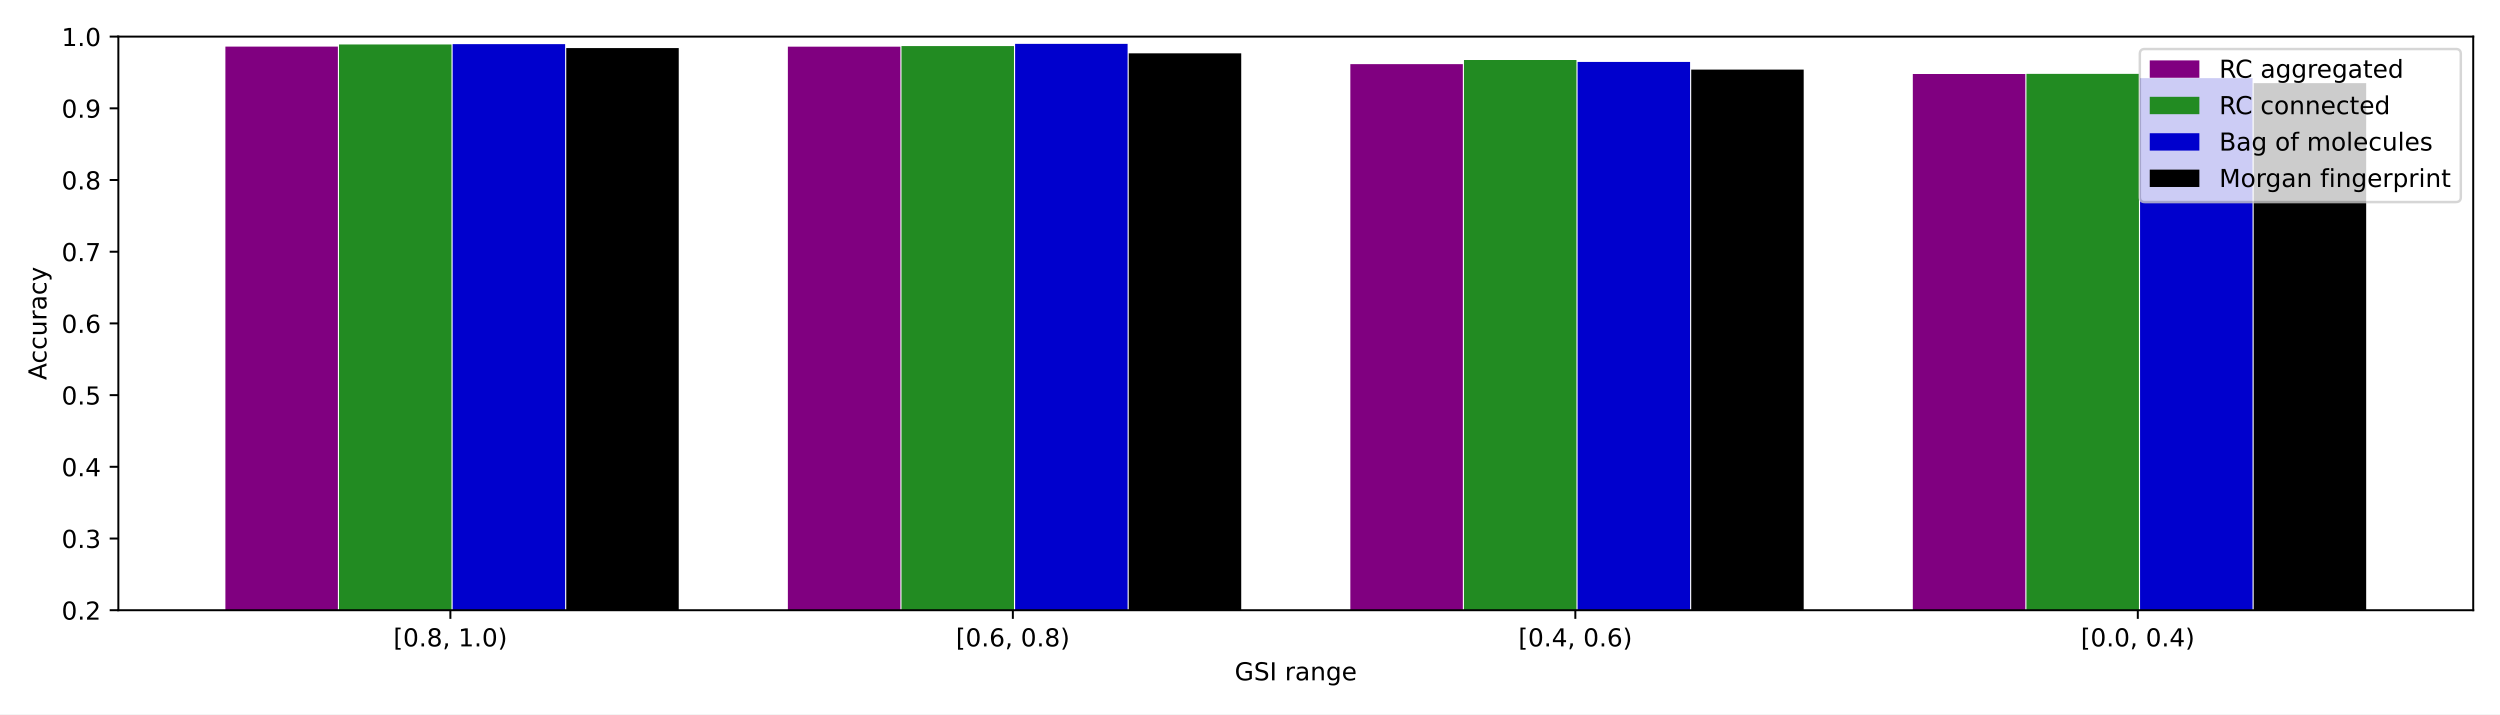
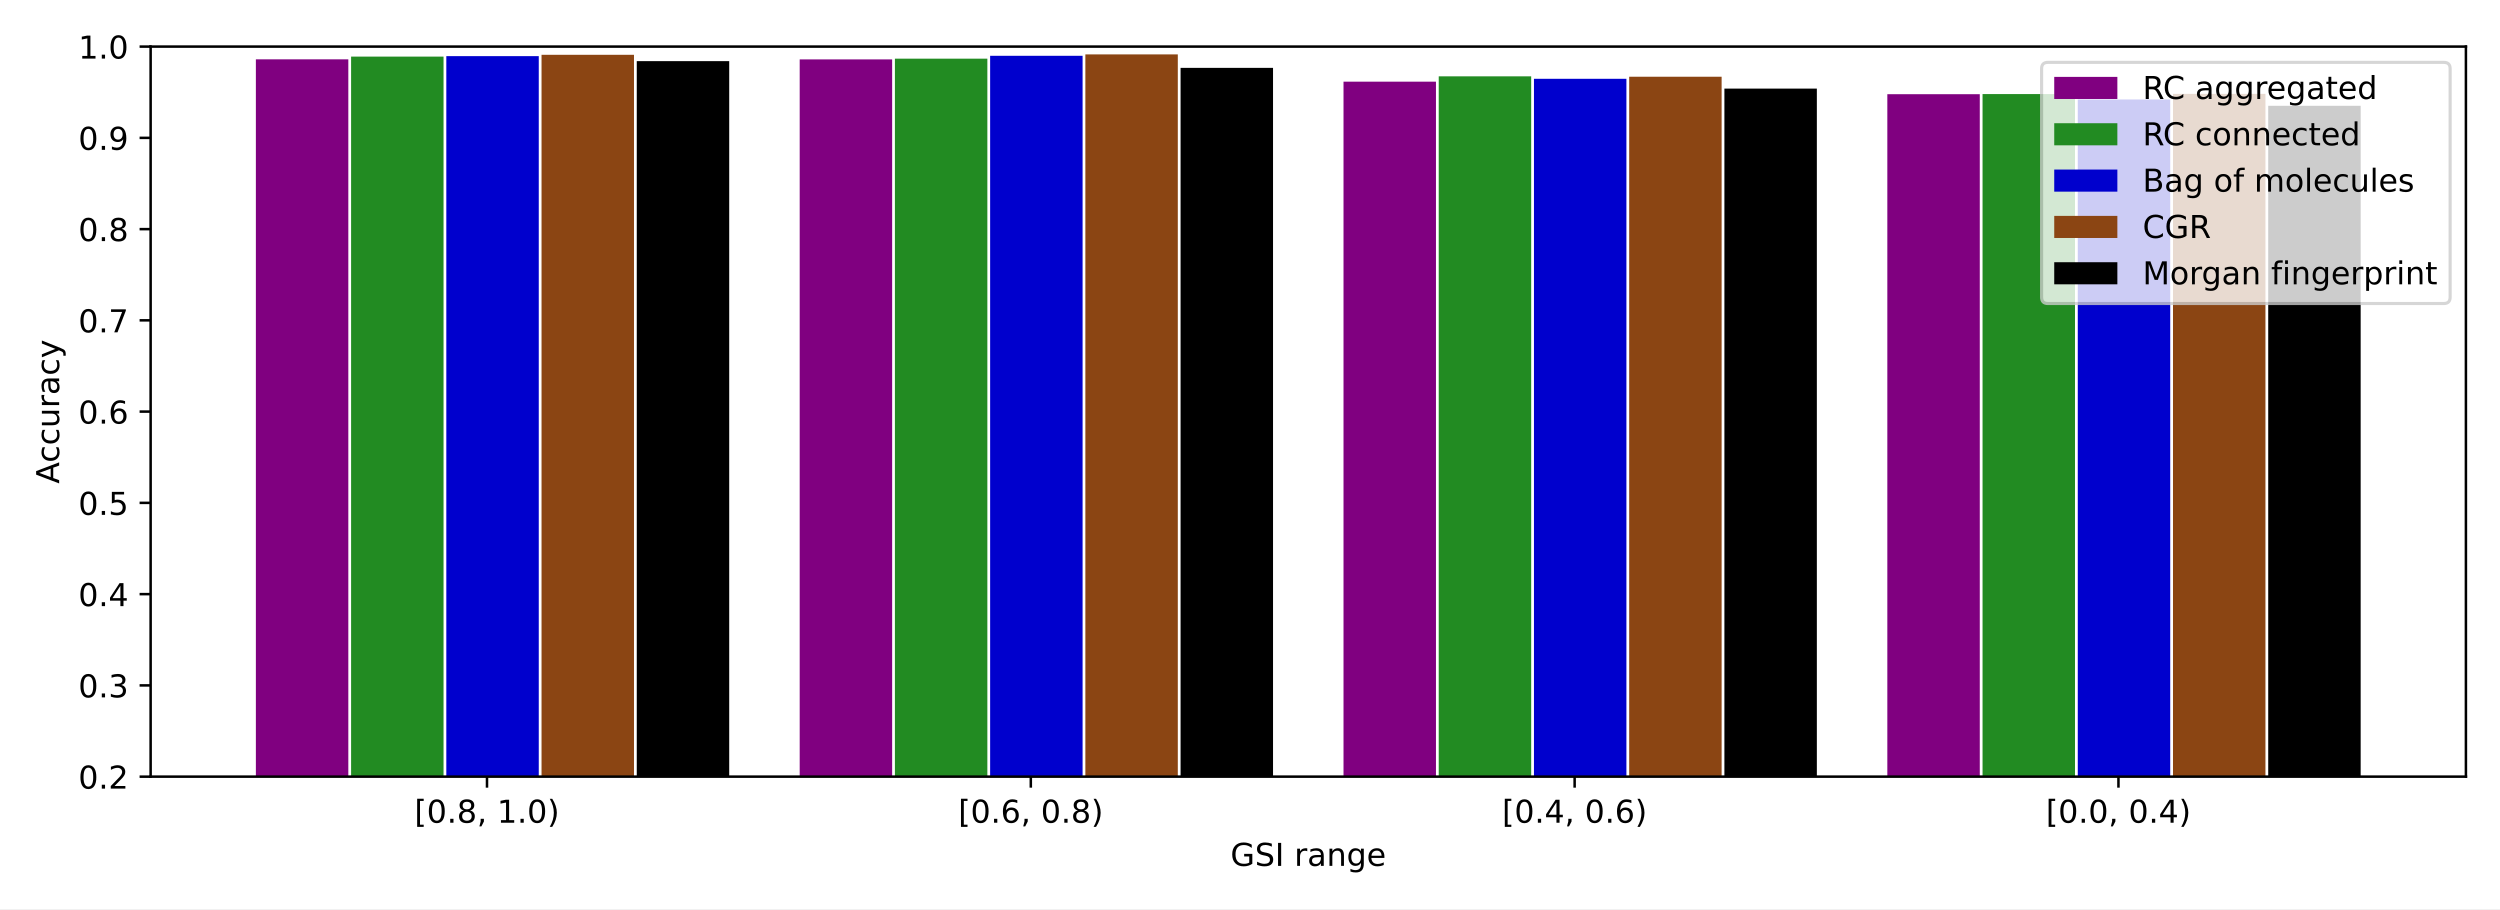
- <svg xmlns="http://www.w3.org/2000/svg" xmlns:xlink="http://www.w3.org/1999/xlink" width="1008pt" height="288pt" viewBox="0 0 1008 288" version="1.1">
+ <svg xmlns="http://www.w3.org/2000/svg" xmlns:xlink="http://www.w3.org/1999/xlink" width="792pt" height="288pt" viewBox="0 0 792 288" version="1.1">
  <defs>
    <style type="text/css">*{stroke-linejoin: round; stroke-linecap: butt}</style>
  </defs>
  <g id="figure_1">
    <g id="patch_1">
-       <path d="M 0 288  L 1008 288  L 1008 0  L 0 0  z " style="fill: #ffffff" />
+       <path d="M 0 288  L 792 288  L 792 0  L 0 0  z " style="fill: #ffffff" />
    </g>
    <g id="axes_1">
      <g id="patch_2">
-         <path d="M 47.72 246.04  L 997.2 246.04  L 997.2 14.76  L 47.72 14.76  z " style="fill: #ffffff" />
+         <path d="M 47.72 246.04  L 781.2 246.04  L 781.2 14.76  L 47.72 14.76  z " style="fill: #ffffff" />
      </g>
      <g id="patch_3">
-         <path d="M 136.69 303.86  L 182.048 303.86  L 182.048 17.932  L 136.69 17.932  z " clip-path="url(#p9ea8cf9984)" style="fill: #228b22" />
+         <path d="M 111.227 303.86  L 140.514 303.86  L 140.514 17.932  L 111.227 17.932  z " clip-path="url(#pee7fde158c)" style="fill: #228b22" />
      </g>
      <g id="patch_4">
-         <path d="M 90.878 303.86  L 136.236 303.86  L 136.236 18.797  L 90.878 18.797  z " clip-path="url(#p9ea8cf9984)" style="fill: #800080" />
+         <path d="M 81.06 303.86  L 110.348 303.86  L 110.348 18.797  L 81.06 18.797  z " clip-path="url(#pee7fde158c)" style="fill: #800080" />
      </g>
      <g id="patch_5">
-         <path d="M 228.313 303.86  L 273.671 303.86  L 273.671 19.374  L 228.313 19.374  z " clip-path="url(#p9ea8cf9984)" />
+         <path d="M 201.726 303.86  L 231.014 303.86  L 231.014 19.374  L 201.726 19.374  z " clip-path="url(#pee7fde158c)" />
      </g>
      <g id="patch_6">
-         <path d="M 182.501 303.86  L 227.859 303.86  L 227.859 17.788  L 182.501 17.788  z " clip-path="url(#p9ea8cf9984)" style="fill: #0000cd" />
+         <path d="M 141.393 303.86  L 170.681 303.86  L 170.681 17.788  L 141.393 17.788  z " clip-path="url(#pee7fde158c)" style="fill: #0000cd" />
      </g>
      <g id="patch_7">
-         <path d="M 363.48 303.86  L 408.838 303.86  L 408.838 18.585  L 363.48 18.585  z " clip-path="url(#p9ea8cf9984)" style="fill: #228b22" />
+         <path d="M 171.56 303.86  L 200.848 303.86  L 200.848 17.355  L 171.56 17.355  z " clip-path="url(#pee7fde158c)" style="fill: #8b4513" />
      </g>
      <g id="patch_8">
-         <path d="M 317.668 303.86  L 363.026 303.86  L 363.026 18.81  L 317.668 18.81  z " clip-path="url(#p9ea8cf9984)" style="fill: #800080" />
+         <path d="M 283.509 303.86  L 312.796 303.86  L 312.796 18.585  L 283.509 18.585  z " clip-path="url(#pee7fde158c)" style="fill: #228b22" />
      </g>
      <g id="patch_9">
-         <path d="M 455.103 303.86  L 500.461 303.86  L 500.461 21.509  L 455.103 21.509  z " clip-path="url(#p9ea8cf9984)" />
+         <path d="M 253.342 303.86  L 282.63 303.86  L 282.63 18.81  L 253.342 18.81  z " clip-path="url(#pee7fde158c)" style="fill: #800080" />
      </g>
      <g id="patch_10">
-         <path d="M 409.292 303.86  L 454.65 303.86  L 454.65 17.685  L 409.292 17.685  z " clip-path="url(#p9ea8cf9984)" style="fill: #0000cd" />
+         <path d="M 374.008 303.86  L 403.296 303.86  L 403.296 21.509  L 374.008 21.509  z " clip-path="url(#pee7fde158c)" />
      </g>
      <g id="patch_11">
-         <path d="M 590.27 303.86  L 635.628 303.86  L 635.628 24.19  L 590.27 24.19  z " clip-path="url(#p9ea8cf9984)" style="fill: #228b22" />
+         <path d="M 313.675 303.86  L 342.963 303.86  L 342.963 17.685  L 313.675 17.685  z " clip-path="url(#pee7fde158c)" style="fill: #0000cd" />
      </g>
      <g id="patch_12">
-         <path d="M 544.459 303.86  L 589.817 303.86  L 589.817 25.869  L 544.459 25.869  z " clip-path="url(#p9ea8cf9984)" style="fill: #800080" />
+         <path d="M 343.842 303.86  L 373.13 303.86  L 373.13 17.235  L 343.842 17.235  z " clip-path="url(#pee7fde158c)" style="fill: #8b4513" />
      </g>
      <g id="patch_13">
-         <path d="M 681.894 303.86  L 727.252 303.86  L 727.252 28.065  L 681.894 28.065  z " clip-path="url(#p9ea8cf9984)" />
+         <path d="M 455.79 303.86  L 485.078 303.86  L 485.078 24.19  L 455.79 24.19  z " clip-path="url(#pee7fde158c)" style="fill: #228b22" />
      </g>
      <g id="patch_14">
-         <path d="M 636.082 303.86  L 681.44 303.86  L 681.44 24.965  L 636.082 24.965  z " clip-path="url(#p9ea8cf9984)" style="fill: #0000cd" />
+         <path d="M 425.624 303.86  L 454.912 303.86  L 454.912 25.869  L 425.624 25.869  z " clip-path="url(#pee7fde158c)" style="fill: #800080" />
      </g>
      <g id="patch_15">
-         <path d="M 817.061 303.86  L 862.419 303.86  L 862.419 29.793  L 817.061 29.793  z " clip-path="url(#p9ea8cf9984)" style="fill: #228b22" />
+         <path d="M 546.29 303.86  L 575.578 303.86  L 575.578 28.065  L 546.29 28.065  z " clip-path="url(#pee7fde158c)" />
      </g>
      <g id="patch_16">
-         <path d="M 771.249 303.86  L 816.607 303.86  L 816.607 29.843  L 771.249 29.843  z " clip-path="url(#p9ea8cf9984)" style="fill: #800080" />
+         <path d="M 485.957 303.86  L 515.245 303.86  L 515.245 24.965  L 485.957 24.965  z " clip-path="url(#pee7fde158c)" style="fill: #0000cd" />
      </g>
      <g id="patch_17">
-         <path d="M 908.684 303.86  L 954.042 303.86  L 954.042 33.526  L 908.684 33.526  z " clip-path="url(#p9ea8cf9984)" />
+         <path d="M 516.124 303.86  L 545.411 303.86  L 545.411 24.319  L 516.124 24.319  z " clip-path="url(#pee7fde158c)" style="fill: #8b4513" />
      </g>
      <g id="patch_18">
-         <path d="M 862.872 303.86  L 908.23 303.86  L 908.23 31.515  L 862.872 31.515  z " clip-path="url(#p9ea8cf9984)" style="fill: #0000cd" />
+         <path d="M 628.072 303.86  L 657.36 303.86  L 657.36 29.793  L 628.072 29.793  z " clip-path="url(#pee7fde158c)" style="fill: #228b22" />
      </g>
      <g id="patch_19">
-         <path d="M 113.557 303.86  L 294.989 303.86  L 294.989 303.86  L 113.557 303.86  z " clip-path="url(#p9ea8cf9984)" style="fill: #800080" />
+         <path d="M 597.906 303.86  L 627.194 303.86  L 627.194 29.843  L 597.906 29.843  z " clip-path="url(#pee7fde158c)" style="fill: #800080" />
      </g>
      <g id="patch_20">
-         <path d="M 113.557 303.86  L 294.989 303.86  L 294.989 303.86  L 113.557 303.86  z " clip-path="url(#p9ea8cf9984)" style="fill: #228b22" />
+         <path d="M 718.572 303.86  L 747.86 303.86  L 747.86 33.526  L 718.572 33.526  z " clip-path="url(#pee7fde158c)" />
      </g>
      <g id="patch_21">
-         <path d="M 113.557 303.86  L 294.989 303.86  L 294.989 303.86  L 113.557 303.86  z " clip-path="url(#p9ea8cf9984)" style="fill: #0000cd" />
+         <path d="M 658.239 303.86  L 687.527 303.86  L 687.527 31.515  L 658.239 31.515  z " clip-path="url(#pee7fde158c)" style="fill: #0000cd" />
      </g>
      <g id="patch_22">
-         <path d="M 113.557 303.86  L 294.989 303.86  L 294.989 303.86  L 113.557 303.86  z " clip-path="url(#p9ea8cf9984)" />
+         <path d="M 688.406 303.86  L 717.693 303.86  L 717.693 29.743  L 688.406 29.743  z " clip-path="url(#pee7fde158c)" style="fill: #8b4513" />
+       </g>
+       <g id="patch_23">
+         <path d="M 100.011 303.86  L 237.837 303.86  L 237.837 303.86  L 100.011 303.86  z " clip-path="url(#pee7fde158c)" style="fill: #800080" />
+       </g>
+       <g id="patch_24">
+         <path d="M 100.011 303.86  L 237.837 303.86  L 237.837 303.86  L 100.011 303.86  z " clip-path="url(#pee7fde158c)" style="fill: #228b22" />
+       </g>
+       <g id="patch_25">
+         <path d="M 100.011 303.86  L 237.837 303.86  L 237.837 303.86  L 100.011 303.86  z " clip-path="url(#pee7fde158c)" style="fill: #0000cd" />
+       </g>
+       <g id="patch_26">
+         <path d="M 100.011 303.86  L 237.837 303.86  L 237.837 303.86  L 100.011 303.86  z " clip-path="url(#pee7fde158c)" style="fill: #8b4513" />
+       </g>
+       <g id="patch_27">
+         <path d="M 100.011 303.86  L 237.837 303.86  L 237.837 303.86  L 100.011 303.86  z " clip-path="url(#pee7fde158c)" />
      </g>
      <g id="matplotlib.axis_1">
        <g id="xtick_1">
          <g id="line2d_1">
            <defs>
-               <path id="m350379a7a8" d="M 0 0  L 0 3.5  " style="stroke: #000000; stroke-width: 0.8" />
-             </defs>
-             <g>
-               <use xlink:href="#m350379a7a8" x="181.594" y="246.04" style="stroke: #000000; stroke-width: 0.8" />
+               <path id="mc511a24fc7" d="M 0 0  L 0 3.5  " style="stroke: #000000; stroke-width: 0.8" />
+             </defs>
+             <g>
+               <use xlink:href="#mc511a24fc7" x="154.28" y="246.04" style="stroke: #000000; stroke-width: 0.8" />
            </g>
          </g>
          <g id="text_1">
-             <g transform="translate(158.6115 260.6384) scale(0.1 -0.1)">
+             <g transform="translate(131.297 260.6384) scale(0.1 -0.1)">
              <defs>
                <path id="DejaVuSans-5b" d="M 550 4863  L 1875 4863  L 1875 4416  L 1125 4416  L 1125 -397  L 1875 -397  L 1875 -844  L 550 -844  L 550 4863  z " transform="scale(0.015625)" />
                <path id="DejaVuSans-30" d="M 2034 4250  Q 1547 4250 1301 3770  Q 1056 3291 1056 2328  Q 1056 1369 1301 889  Q 1547 409 2034 409  Q 2525 409 2770 889  Q 3016 1369 3016 2328  Q 3016 3291 2770 3770  Q 2525 4250 2034 4250  z M 2034 4750  Q 2819 4750 3233 4129  Q 3647 3509 3647 2328  Q 3647 1150 3233 529  Q 2819 -91 2034 -91  Q 1250 -91 836 529  Q 422 1150 422 2328  Q 422 3509 836 4129  Q 1250 4750 2034 4750  z " transform="scale(0.015625)" />
                <path id="DejaVuSans-2e" d="M 684 794  L 1344 794  L 1344 0  L 684 0  L 684 794  z " transform="scale(0.015625)" />
                <path id="DejaVuSans-38" d="M 2034 2216  Q 1584 2216 1326 1975  Q 1069 1734 1069 1313  Q 1069 891 1326 650  Q 1584 409 2034 409  Q 2484 409 2743 651  Q 3003 894 3003 1313  Q 3003 1734 2745 1975  Q 2488 2216 2034 2216  z M 1403 2484  Q 997 2584 770 2862  Q 544 3141 544 3541  Q 544 4100 942 4425  Q 1341 4750 2034 4750  Q 2731 4750 3128 4425  Q 3525 4100 3525 3541  Q 3525 3141 3298 2862  Q 3072 2584 2669 2484  Q 3125 2378 3379 2068  Q 3634 1759 3634 1313  Q 3634 634 3220 271  Q 2806 -91 2034 -91  Q 1263 -91 848 271  Q 434 634 434 1313  Q 434 1759 690 2068  Q 947 2378 1403 2484  z M 1172 3481  Q 1172 3119 1398 2916  Q 1625 2713 2034 2713  Q 2441 2713 2670 2916  Q 2900 3119 2900 3481  Q 2900 3844 2670 4047  Q 2441 4250 2034 4250  Q 1625 4250 1398 4047  Q 1172 3844 1172 3481  z " transform="scale(0.015625)" />
                <path id="DejaVuSans-2c" d="M 750 794  L 1409 794  L 1409 256  L 897 -744  L 494 -744  L 750 256  L 750 794  z " transform="scale(0.015625)" />
                <path id="DejaVuSans-20" transform="scale(0.015625)" />
                <path id="DejaVuSans-31" d="M 794 531  L 1825 531  L 1825 4091  L 703 3866  L 703 4441  L 1819 4666  L 2450 4666  L 2450 531  L 3481 531  L 3481 0  L 794 0  L 794 531  z " transform="scale(0.015625)" />
                <path id="DejaVuSans-29" d="M 513 4856  L 1013 4856  Q 1481 4119 1714 3412  Q 1947 2706 1947 2009  Q 1947 1309 1714 600  Q 1481 -109 1013 -844  L 513 -844  Q 928 -128 1133 580  Q 1338 1288 1338 2009  Q 1338 2731 1133 3434  Q 928 4138 513 4856  z " transform="scale(0.015625)" />
              </defs>
              <use xlink:href="#DejaVuSans-5b" />
              <use xlink:href="#DejaVuSans-30" x="39.014" />
              <use xlink:href="#DejaVuSans-2e" x="102.637" />
              <use xlink:href="#DejaVuSans-38" x="134.424" />
              <use xlink:href="#DejaVuSans-2c" x="198.047" />
              <use xlink:href="#DejaVuSans-20" x="229.834" />
              <use xlink:href="#DejaVuSans-31" x="261.621" />
              <use xlink:href="#DejaVuSans-2e" x="325.244" />
              <use xlink:href="#DejaVuSans-30" x="357.031" />
              <use xlink:href="#DejaVuSans-29" x="420.654" />
            </g>
          </g>
        </g>
        <g id="xtick_2">
          <g id="line2d_2">
            <g>
-               <use xlink:href="#m350379a7a8" x="408.385" y="246.04" style="stroke: #000000; stroke-width: 0.8" />
+               <use xlink:href="#mc511a24fc7" x="326.562" y="246.04" style="stroke: #000000; stroke-width: 0.8" />
            </g>
          </g>
          <g id="text_2">
-             <g transform="translate(385.4017 260.6384) scale(0.1 -0.1)">
+             <g transform="translate(303.5789 260.6384) scale(0.1 -0.1)">
              <defs>
                <path id="DejaVuSans-36" d="M 2113 2584  Q 1688 2584 1439 2293  Q 1191 2003 1191 1497  Q 1191 994 1439 701  Q 1688 409 2113 409  Q 2538 409 2786 701  Q 3034 994 3034 1497  Q 3034 2003 2786 2293  Q 2538 2584 2113 2584  z M 3366 4563  L 3366 3988  Q 3128 4100 2886 4159  Q 2644 4219 2406 4219  Q 1781 4219 1451 3797  Q 1122 3375 1075 2522  Q 1259 2794 1537 2939  Q 1816 3084 2150 3084  Q 2853 3084 3261 2657  Q 3669 2231 3669 1497  Q 3669 778 3244 343  Q 2819 -91 2113 -91  Q 1303 -91 875 529  Q 447 1150 447 2328  Q 447 3434 972 4092  Q 1497 4750 2381 4750  Q 2619 4750 2861 4703  Q 3103 4656 3366 4563  z " transform="scale(0.015625)" />
              </defs>
              <use xlink:href="#DejaVuSans-5b" />
              <use xlink:href="#DejaVuSans-30" x="39.014" />
              <use xlink:href="#DejaVuSans-2e" x="102.637" />
              <use xlink:href="#DejaVuSans-36" x="134.424" />
              <use xlink:href="#DejaVuSans-2c" x="198.047" />
              <use xlink:href="#DejaVuSans-20" x="229.834" />
              <use xlink:href="#DejaVuSans-30" x="261.621" />
              <use xlink:href="#DejaVuSans-2e" x="325.244" />
              <use xlink:href="#DejaVuSans-38" x="357.031" />
              <use xlink:href="#DejaVuSans-29" x="420.654" />
            </g>
          </g>
        </g>
        <g id="xtick_3">
          <g id="line2d_3">
            <g>
-               <use xlink:href="#m350379a7a8" x="635.175" y="246.04" style="stroke: #000000; stroke-width: 0.8" />
+               <use xlink:href="#mc511a24fc7" x="498.844" y="246.04" style="stroke: #000000; stroke-width: 0.8" />
            </g>
          </g>
          <g id="text_3">
-             <g transform="translate(612.1919 260.6384) scale(0.1 -0.1)">
+             <g transform="translate(475.8609 260.6384) scale(0.1 -0.1)">
              <defs>
                <path id="DejaVuSans-34" d="M 2419 4116  L 825 1625  L 2419 1625  L 2419 4116  z M 2253 4666  L 3047 4666  L 3047 1625  L 3713 1625  L 3713 1100  L 3047 1100  L 3047 0  L 2419 0  L 2419 1100  L 313 1100  L 313 1709  L 2253 4666  z " transform="scale(0.015625)" />
              </defs>
              <use xlink:href="#DejaVuSans-5b" />
              <use xlink:href="#DejaVuSans-30" x="39.014" />
              <use xlink:href="#DejaVuSans-2e" x="102.637" />
              <use xlink:href="#DejaVuSans-34" x="134.424" />
              <use xlink:href="#DejaVuSans-2c" x="198.047" />
              <use xlink:href="#DejaVuSans-20" x="229.834" />
              <use xlink:href="#DejaVuSans-30" x="261.621" />
              <use xlink:href="#DejaVuSans-2e" x="325.244" />
              <use xlink:href="#DejaVuSans-36" x="357.031" />
              <use xlink:href="#DejaVuSans-29" x="420.654" />
            </g>
          </g>
        </g>
        <g id="xtick_4">
          <g id="line2d_4">
            <g>
-               <use xlink:href="#m350379a7a8" x="861.965" y="246.04" style="stroke: #000000; stroke-width: 0.8" />
+               <use xlink:href="#mc511a24fc7" x="671.126" y="246.04" style="stroke: #000000; stroke-width: 0.8" />
            </g>
          </g>
          <g id="text_4">
-             <g transform="translate(838.9822 260.6384) scale(0.1 -0.1)">
+             <g transform="translate(648.1428 260.6384) scale(0.1 -0.1)">
              <use xlink:href="#DejaVuSans-5b" />
              <use xlink:href="#DejaVuSans-30" x="39.014" />
              <use xlink:href="#DejaVuSans-2e" x="102.637" />
              <use xlink:href="#DejaVuSans-30" x="134.424" />
              <use xlink:href="#DejaVuSans-2c" x="198.047" />
              <use xlink:href="#DejaVuSans-20" x="229.834" />
              <use xlink:href="#DejaVuSans-30" x="261.621" />
              <use xlink:href="#DejaVuSans-2e" x="325.244" />
              <use xlink:href="#DejaVuSans-34" x="357.031" />
              <use xlink:href="#DejaVuSans-29" x="420.654" />
            </g>
          </g>
        </g>
        <g id="text_5">
-           <g transform="translate(497.8084 274.3166) scale(0.1 -0.1)">
+           <g transform="translate(389.8084 274.3166) scale(0.1 -0.1)">
            <defs>
              <path id="DejaVuSans-47" d="M 3809 666  L 3809 1919  L 2778 1919  L 2778 2438  L 4434 2438  L 4434 434  Q 4069 175 3628 42  Q 3188 -91 2688 -91  Q 1594 -91 976 548  Q 359 1188 359 2328  Q 359 3472 976 4111  Q 1594 4750 2688 4750  Q 3144 4750 3555 4637  Q 3966 4525 4313 4306  L 4313 3634  Q 3963 3931 3569 4081  Q 3175 4231 2741 4231  Q 1884 4231 1454 3753  Q 1025 3275 1025 2328  Q 1025 1384 1454 906  Q 1884 428 2741 428  Q 3075 428 3337 486  Q 3600 544 3809 666  z " transform="scale(0.015625)" />
              <path id="DejaVuSans-53" d="M 3425 4513  L 3425 3897  Q 3066 4069 2747 4153  Q 2428 4238 2131 4238  Q 1616 4238 1336 4038  Q 1056 3838 1056 3469  Q 1056 3159 1242 3001  Q 1428 2844 1947 2747  L 2328 2669  Q 3034 2534 3370 2195  Q 3706 1856 3706 1288  Q 3706 609 3251 259  Q 2797 -91 1919 -91  Q 1588 -91 1214 -16  Q 841 59 441 206  L 441 856  Q 825 641 1194 531  Q 1563 422 1919 422  Q 2459 422 2753 634  Q 3047 847 3047 1241  Q 3047 1584 2836 1778  Q 2625 1972 2144 2069  L 1759 2144  Q 1053 2284 737 2584  Q 422 2884 422 3419  Q 422 4038 858 4394  Q 1294 4750 2059 4750  Q 2388 4750 2728 4690  Q 3069 4631 3425 4513  z " transform="scale(0.015625)" />
              <path id="DejaVuSans-49" d="M 628 4666  L 1259 4666  L 1259 0  L 628 0  L 628 4666  z " transform="scale(0.015625)" />
              <path id="DejaVuSans-72" d="M 2631 2963  Q 2534 3019 2420 3045  Q 2306 3072 2169 3072  Q 1681 3072 1420 2755  Q 1159 2438 1159 1844  L 1159 0  L 581 0  L 581 3500  L 1159 3500  L 1159 2956  Q 1341 3275 1631 3429  Q 1922 3584 2338 3584  Q 2397 3584 2469 3576  Q 2541 3569 2628 3553  L 2631 2963  z " transform="scale(0.015625)" />
              <path id="DejaVuSans-61" d="M 2194 1759  Q 1497 1759 1228 1600  Q 959 1441 959 1056  Q 959 750 1161 570  Q 1363 391 1709 391  Q 2188 391 2477 730  Q 2766 1069 2766 1631  L 2766 1759  L 2194 1759  z M 3341 1997  L 3341 0  L 2766 0  L 2766 531  Q 2569 213 2275 61  Q 1981 -91 1556 -91  Q 1019 -91 701 211  Q 384 513 384 1019  Q 384 1609 779 1909  Q 1175 2209 1959 2209  L 2766 2209  L 2766 2266  Q 2766 2663 2505 2880  Q 2244 3097 1772 3097  Q 1472 3097 1187 3025  Q 903 2953 641 2809  L 641 3341  Q 956 3463 1253 3523  Q 1550 3584 1831 3584  Q 2591 3584 2966 3190  Q 3341 2797 3341 1997  z " transform="scale(0.015625)" />
              <path id="DejaVuSans-6e" d="M 3513 2113  L 3513 0  L 2938 0  L 2938 2094  Q 2938 2591 2744 2837  Q 2550 3084 2163 3084  Q 1697 3084 1428 2787  Q 1159 2491 1159 1978  L 1159 0  L 581 0  L 581 3500  L 1159 3500  L 1159 2956  Q 1366 3272 1645 3428  Q 1925 3584 2291 3584  Q 2894 3584 3203 3211  Q 3513 2838 3513 2113  z " transform="scale(0.015625)" />
              <path id="DejaVuSans-67" d="M 2906 1791  Q 2906 2416 2648 2759  Q 2391 3103 1925 3103  Q 1463 3103 1205 2759  Q 947 2416 947 1791  Q 947 1169 1205 825  Q 1463 481 1925 481  Q 2391 481 2648 825  Q 2906 1169 2906 1791  z M 3481 434  Q 3481 -459 3084 -895  Q 2688 -1331 1869 -1331  Q 1566 -1331 1297 -1286  Q 1028 -1241 775 -1147  L 775 -588  Q 1028 -725 1275 -790  Q 1522 -856 1778 -856  Q 2344 -856 2625 -561  Q 2906 -266 2906 331  L 2906 616  Q 2728 306 2450 153  Q 2172 0 1784 0  Q 1141 0 747 490  Q 353 981 353 1791  Q 353 2603 747 3093  Q 1141 3584 1784 3584  Q 2172 3584 2450 3431  Q 2728 3278 2906 2969  L 2906 3500  L 3481 3500  L 3481 434  z " transform="scale(0.015625)" />
              <path id="DejaVuSans-65" d="M 3597 1894  L 3597 1613  L 953 1613  Q 991 1019 1311 708  Q 1631 397 2203 397  Q 2534 397 2845 478  Q 3156 559 3463 722  L 3463 178  Q 3153 47 2828 -22  Q 2503 -91 2169 -91  Q 1331 -91 842 396  Q 353 884 353 1716  Q 353 2575 817 3079  Q 1281 3584 2069 3584  Q 2775 3584 3186 3129  Q 3597 2675 3597 1894  z M 3022 2063  Q 3016 2534 2758 2815  Q 2500 3097 2075 3097  Q 1594 3097 1305 2825  Q 1016 2553 972 2059  L 3022 2063  z " transform="scale(0.015625)" />
            </defs>
            <use xlink:href="#DejaVuSans-47" />
            <use xlink:href="#DejaVuSans-53" x="77.49" />
            <use xlink:href="#DejaVuSans-49" x="140.967" />
            <use xlink:href="#DejaVuSans-20" x="170.459" />
            <use xlink:href="#DejaVuSans-72" x="202.246" />
            <use xlink:href="#DejaVuSans-61" x="243.359" />
            <use xlink:href="#DejaVuSans-6e" x="304.639" />
            <use xlink:href="#DejaVuSans-67" x="368.018" />
            <use xlink:href="#DejaVuSans-65" x="431.494" />
          </g>
        </g>
      </g>
      <g id="matplotlib.axis_2">
        <g id="ytick_1">
          <g id="line2d_5">
            <defs>
-               <path id="m0d3902c026" d="M 0 0  L -3.5 0  " style="stroke: #000000; stroke-width: 0.8" />
-             </defs>
-             <g>
-               <use xlink:href="#m0d3902c026" x="47.72" y="246.04" style="stroke: #000000; stroke-width: 0.8" />
+               <path id="m7089276125" d="M 0 0  L -3.5 0  " style="stroke: #000000; stroke-width: 0.8" />
+             </defs>
+             <g>
+               <use xlink:href="#m7089276125" x="47.72" y="246.04" style="stroke: #000000; stroke-width: 0.8" />
            </g>
          </g>
          <g id="text_6">
            <g transform="translate(24.81687 249.8392) scale(0.1 -0.1)">
              <defs>
                <path id="DejaVuSans-32" d="M 1228 531  L 3431 531  L 3431 0  L 469 0  L 469 531  Q 828 903 1448 1529  Q 2069 2156 2228 2338  Q 2531 2678 2651 2914  Q 2772 3150 2772 3378  Q 2772 3750 2511 3984  Q 2250 4219 1831 4219  Q 1534 4219 1204 4116  Q 875 4013 500 3803  L 500 4441  Q 881 4594 1212 4672  Q 1544 4750 1819 4750  Q 2544 4750 2975 4387  Q 3406 4025 3406 3419  Q 3406 3131 3298 2873  Q 3191 2616 2906 2266  Q 2828 2175 2409 1742  Q 1991 1309 1228 531  z " transform="scale(0.015625)" />
              </defs>
              <use xlink:href="#DejaVuSans-30" />
              <use xlink:href="#DejaVuSans-2e" x="63.623" />
              <use xlink:href="#DejaVuSans-32" x="95.41" />
            </g>
          </g>
        </g>
        <g id="ytick_2">
          <g id="line2d_6">
            <g>
-               <use xlink:href="#m0d3902c026" x="47.72" y="217.13" style="stroke: #000000; stroke-width: 0.8" />
+               <use xlink:href="#m7089276125" x="47.72" y="217.13" style="stroke: #000000; stroke-width: 0.8" />
            </g>
          </g>
          <g id="text_7">
            <g transform="translate(24.81687 220.9292) scale(0.1 -0.1)">
              <defs>
                <path id="DejaVuSans-33" d="M 2597 2516  Q 3050 2419 3304 2112  Q 3559 1806 3559 1356  Q 3559 666 3084 287  Q 2609 -91 1734 -91  Q 1441 -91 1130 -33  Q 819 25 488 141  L 488 750  Q 750 597 1062 519  Q 1375 441 1716 441  Q 2309 441 2620 675  Q 2931 909 2931 1356  Q 2931 1769 2642 2001  Q 2353 2234 1838 2234  L 1294 2234  L 1294 2753  L 1863 2753  Q 2328 2753 2575 2939  Q 2822 3125 2822 3475  Q 2822 3834 2567 4026  Q 2313 4219 1838 4219  Q 1578 4219 1281 4162  Q 984 4106 628 3988  L 628 4550  Q 988 4650 1302 4700  Q 1616 4750 1894 4750  Q 2613 4750 3031 4423  Q 3450 4097 3450 3541  Q 3450 3153 3228 2886  Q 3006 2619 2597 2516  z " transform="scale(0.015625)" />
              </defs>
              <use xlink:href="#DejaVuSans-30" />
              <use xlink:href="#DejaVuSans-2e" x="63.623" />
              <use xlink:href="#DejaVuSans-33" x="95.41" />
            </g>
          </g>
        </g>
        <g id="ytick_3">
          <g id="line2d_7">
            <g>
-               <use xlink:href="#m0d3902c026" x="47.72" y="188.22" style="stroke: #000000; stroke-width: 0.8" />
+               <use xlink:href="#m7089276125" x="47.72" y="188.22" style="stroke: #000000; stroke-width: 0.8" />
            </g>
          </g>
          <g id="text_8">
            <g transform="translate(24.81687 192.0192) scale(0.1 -0.1)">
              <use xlink:href="#DejaVuSans-30" />
              <use xlink:href="#DejaVuSans-2e" x="63.623" />
              <use xlink:href="#DejaVuSans-34" x="95.41" />
            </g>
          </g>
        </g>
        <g id="ytick_4">
          <g id="line2d_8">
            <g>
-               <use xlink:href="#m0d3902c026" x="47.72" y="159.31" style="stroke: #000000; stroke-width: 0.8" />
+               <use xlink:href="#m7089276125" x="47.72" y="159.31" style="stroke: #000000; stroke-width: 0.8" />
            </g>
          </g>
          <g id="text_9">
            <g transform="translate(24.81687 163.1092) scale(0.1 -0.1)">
              <defs>
                <path id="DejaVuSans-35" d="M 691 4666  L 3169 4666  L 3169 4134  L 1269 4134  L 1269 2991  Q 1406 3038 1543 3061  Q 1681 3084 1819 3084  Q 2600 3084 3056 2656  Q 3513 2228 3513 1497  Q 3513 744 3044 326  Q 2575 -91 1722 -91  Q 1428 -91 1123 -41  Q 819 9 494 109  L 494 744  Q 775 591 1075 516  Q 1375 441 1709 441  Q 2250 441 2565 725  Q 2881 1009 2881 1497  Q 2881 1984 2565 2268  Q 2250 2553 1709 2553  Q 1456 2553 1204 2497  Q 953 2441 691 2322  L 691 4666  z " transform="scale(0.015625)" />
              </defs>
              <use xlink:href="#DejaVuSans-30" />
              <use xlink:href="#DejaVuSans-2e" x="63.623" />
              <use xlink:href="#DejaVuSans-35" x="95.41" />
            </g>
          </g>
        </g>
        <g id="ytick_5">
          <g id="line2d_9">
            <g>
-               <use xlink:href="#m0d3902c026" x="47.72" y="130.4" style="stroke: #000000; stroke-width: 0.8" />
+               <use xlink:href="#m7089276125" x="47.72" y="130.4" style="stroke: #000000; stroke-width: 0.8" />
            </g>
          </g>
          <g id="text_10">
            <g transform="translate(24.81687 134.1992) scale(0.1 -0.1)">
              <use xlink:href="#DejaVuSans-30" />
              <use xlink:href="#DejaVuSans-2e" x="63.623" />
              <use xlink:href="#DejaVuSans-36" x="95.41" />
            </g>
          </g>
        </g>
        <g id="ytick_6">
          <g id="line2d_10">
            <g>
-               <use xlink:href="#m0d3902c026" x="47.72" y="101.49" style="stroke: #000000; stroke-width: 0.8" />
+               <use xlink:href="#m7089276125" x="47.72" y="101.49" style="stroke: #000000; stroke-width: 0.8" />
            </g>
          </g>
          <g id="text_11">
            <g transform="translate(24.81687 105.2892) scale(0.1 -0.1)">
              <defs>
                <path id="DejaVuSans-37" d="M 525 4666  L 3525 4666  L 3525 4397  L 1831 0  L 1172 0  L 2766 4134  L 525 4134  L 525 4666  z " transform="scale(0.015625)" />
              </defs>
              <use xlink:href="#DejaVuSans-30" />
              <use xlink:href="#DejaVuSans-2e" x="63.623" />
              <use xlink:href="#DejaVuSans-37" x="95.41" />
            </g>
          </g>
        </g>
        <g id="ytick_7">
          <g id="line2d_11">
            <g>
-               <use xlink:href="#m0d3902c026" x="47.72" y="72.58" style="stroke: #000000; stroke-width: 0.8" />
+               <use xlink:href="#m7089276125" x="47.72" y="72.58" style="stroke: #000000; stroke-width: 0.8" />
            </g>
          </g>
          <g id="text_12">
            <g transform="translate(24.81687 76.37922) scale(0.1 -0.1)">
              <use xlink:href="#DejaVuSans-30" />
              <use xlink:href="#DejaVuSans-2e" x="63.623" />
              <use xlink:href="#DejaVuSans-38" x="95.41" />
            </g>
          </g>
        </g>
        <g id="ytick_8">
          <g id="line2d_12">
            <g>
-               <use xlink:href="#m0d3902c026" x="47.72" y="43.67" style="stroke: #000000; stroke-width: 0.8" />
+               <use xlink:href="#m7089276125" x="47.72" y="43.67" style="stroke: #000000; stroke-width: 0.8" />
            </g>
          </g>
          <g id="text_13">
            <g transform="translate(24.81687 47.46922) scale(0.1 -0.1)">
              <defs>
                <path id="DejaVuSans-39" d="M 703 97  L 703 672  Q 941 559 1184 500  Q 1428 441 1663 441  Q 2288 441 2617 861  Q 2947 1281 2994 2138  Q 2813 1869 2534 1725  Q 2256 1581 1919 1581  Q 1219 1581 811 2004  Q 403 2428 403 3163  Q 403 3881 828 4315  Q 1253 4750 1959 4750  Q 2769 4750 3195 4129  Q 3622 3509 3622 2328  Q 3622 1225 3098 567  Q 2575 -91 1691 -91  Q 1453 -91 1209 -44  Q 966 3 703 97  z M 1959 2075  Q 2384 2075 2632 2365  Q 2881 2656 2881 3163  Q 2881 3666 2632 3958  Q 2384 4250 1959 4250  Q 1534 4250 1286 3958  Q 1038 3666 1038 3163  Q 1038 2656 1286 2365  Q 1534 2075 1959 2075  z " transform="scale(0.015625)" />
              </defs>
              <use xlink:href="#DejaVuSans-30" />
              <use xlink:href="#DejaVuSans-2e" x="63.623" />
              <use xlink:href="#DejaVuSans-39" x="95.41" />
            </g>
          </g>
        </g>
        <g id="ytick_9">
          <g id="line2d_13">
            <g>
-               <use xlink:href="#m0d3902c026" x="47.72" y="14.76" style="stroke: #000000; stroke-width: 0.8" />
+               <use xlink:href="#m7089276125" x="47.72" y="14.76" style="stroke: #000000; stroke-width: 0.8" />
            </g>
          </g>
          <g id="text_14">
            <g transform="translate(24.81687 18.55922) scale(0.1 -0.1)">
              <use xlink:href="#DejaVuSans-31" />
              <use xlink:href="#DejaVuSans-2e" x="63.623" />
              <use xlink:href="#DejaVuSans-30" x="95.41" />
            </g>
          </g>
        </g>
        <g id="text_15">
          <g transform="translate(18.73719 153.2281) rotate(-90) scale(0.1 -0.1)">
            <defs>
              <path id="DejaVuSans-41" d="M 2188 4044  L 1331 1722  L 3047 1722  L 2188 4044  z M 1831 4666  L 2547 4666  L 4325 0  L 3669 0  L 3244 1197  L 1141 1197  L 716 0  L 50 0  L 1831 4666  z " transform="scale(0.015625)" />
              <path id="DejaVuSans-63" d="M 3122 3366  L 3122 2828  Q 2878 2963 2633 3030  Q 2388 3097 2138 3097  Q 1578 3097 1268 2742  Q 959 2388 959 1747  Q 959 1106 1268 751  Q 1578 397 2138 397  Q 2388 397 2633 464  Q 2878 531 3122 666  L 3122 134  Q 2881 22 2623 -34  Q 2366 -91 2075 -91  Q 1284 -91 818 406  Q 353 903 353 1747  Q 353 2603 823 3093  Q 1294 3584 2113 3584  Q 2378 3584 2631 3529  Q 2884 3475 3122 3366  z " transform="scale(0.015625)" />
              <path id="DejaVuSans-75" d="M 544 1381  L 544 3500  L 1119 3500  L 1119 1403  Q 1119 906 1312 657  Q 1506 409 1894 409  Q 2359 409 2629 706  Q 2900 1003 2900 1516  L 2900 3500  L 3475 3500  L 3475 0  L 2900 0  L 2900 538  Q 2691 219 2414 64  Q 2138 -91 1772 -91  Q 1169 -91 856 284  Q 544 659 544 1381  z M 1991 3584  L 1991 3584  z " transform="scale(0.015625)" />
              <path id="DejaVuSans-79" d="M 2059 -325  Q 1816 -950 1584 -1140  Q 1353 -1331 966 -1331  L 506 -1331  L 506 -850  L 844 -850  Q 1081 -850 1212 -737  Q 1344 -625 1503 -206  L 1606 56  L 191 3500  L 800 3500  L 1894 763  L 2988 3500  L 3597 3500  L 2059 -325  z " transform="scale(0.015625)" />
            </defs>
            <use xlink:href="#DejaVuSans-41" />
            <use xlink:href="#DejaVuSans-63" x="66.658" />
            <use xlink:href="#DejaVuSans-63" x="121.639" />
            <use xlink:href="#DejaVuSans-75" x="176.619" />
            <use xlink:href="#DejaVuSans-72" x="239.998" />
            <use xlink:href="#DejaVuSans-61" x="281.111" />
            <use xlink:href="#DejaVuSans-63" x="342.391" />
            <use xlink:href="#DejaVuSans-79" x="397.371" />
          </g>
        </g>
      </g>
-       <g id="patch_23">
+       <g id="patch_28">
        <path d="M 47.72 246.04  L 47.72 14.76  " style="fill: none; stroke: #000000; stroke-width: 0.8; stroke-linejoin: miter; stroke-linecap: square" />
      </g>
-       <g id="patch_24">
-         <path d="M 997.2 246.04  L 997.2 14.76  " style="fill: none; stroke: #000000; stroke-width: 0.8; stroke-linejoin: miter; stroke-linecap: square" />
-       </g>
-       <g id="patch_25">
-         <path d="M 47.72 246.04  L 997.2 246.04  " style="fill: none; stroke: #000000; stroke-width: 0.8; stroke-linejoin: miter; stroke-linecap: square" />
-       </g>
-       <g id="patch_26">
-         <path d="M 47.72 14.76  L 997.2 14.76  " style="fill: none; stroke: #000000; stroke-width: 0.8; stroke-linejoin: miter; stroke-linecap: square" />
+       <g id="patch_29">
+         <path d="M 781.2 246.04  L 781.2 14.76  " style="fill: none; stroke: #000000; stroke-width: 0.8; stroke-linejoin: miter; stroke-linecap: square" />
+       </g>
+       <g id="patch_30">
+         <path d="M 47.72 246.04  L 781.2 246.04  " style="fill: none; stroke: #000000; stroke-width: 0.8; stroke-linejoin: miter; stroke-linecap: square" />
+       </g>
+       <g id="patch_31">
+         <path d="M 47.72 14.76  L 781.2 14.76  " style="fill: none; stroke: #000000; stroke-width: 0.8; stroke-linejoin: miter; stroke-linecap: square" />
      </g>
      <g id="legend_1">
-         <g id="patch_27">
-           <path d="M 864.781 81.472  L 990.2 81.472  Q 992.2 81.472 992.2 79.472  L 992.2 21.76  Q 992.2 19.76 990.2 19.76  L 864.781 19.76  Q 862.781 19.76 862.781 21.76  L 862.781 79.472  Q 862.781 81.472 864.781 81.472  z " style="fill: #ffffff; opacity: 0.8; stroke: #cccccc; stroke-linejoin: miter" />
-         </g>
-         <g id="patch_28">
-           <path d="M 866.781 31.358  L 886.781 31.358  L 886.781 24.358  L 866.781 24.358  z " style="fill: #800080" />
+         <g id="patch_32">
+           <path d="M 648.781 96.151  L 774.2 96.151  Q 776.2 96.151 776.2 94.151  L 776.2 21.76  Q 776.2 19.76 774.2 19.76  L 648.781 19.76  Q 646.781 19.76 646.781 21.76  L 646.781 94.151  Q 646.781 96.151 648.781 96.151  z " style="fill: #ffffff; opacity: 0.8; stroke: #cccccc; stroke-linejoin: miter" />
+         </g>
+         <g id="patch_33">
+           <path d="M 650.781 31.358  L 670.781 31.358  L 670.781 24.358  L 650.781 24.358  z " style="fill: #800080" />
        </g>
        <g id="text_16">
-           <g transform="translate(894.7812 31.35844) scale(0.1 -0.1)">
+           <g transform="translate(678.7812 31.35844) scale(0.1 -0.1)">
            <defs>
              <path id="DejaVuSans-52" d="M 2841 2188  Q 3044 2119 3236 1894  Q 3428 1669 3622 1275  L 4263 0  L 3584 0  L 2988 1197  Q 2756 1666 2539 1819  Q 2322 1972 1947 1972  L 1259 1972  L 1259 0  L 628 0  L 628 4666  L 2053 4666  Q 2853 4666 3247 4331  Q 3641 3997 3641 3322  Q 3641 2881 3436 2590  Q 3231 2300 2841 2188  z M 1259 4147  L 1259 2491  L 2053 2491  Q 2509 2491 2742 2702  Q 2975 2913 2975 3322  Q 2975 3731 2742 3939  Q 2509 4147 2053 4147  L 1259 4147  z " transform="scale(0.015625)" />
              <path id="DejaVuSans-43" d="M 4122 4306  L 4122 3641  Q 3803 3938 3442 4084  Q 3081 4231 2675 4231  Q 1875 4231 1450 3742  Q 1025 3253 1025 2328  Q 1025 1406 1450 917  Q 1875 428 2675 428  Q 3081 428 3442 575  Q 3803 722 4122 1019  L 4122 359  Q 3791 134 3420 21  Q 3050 -91 2638 -91  Q 1578 -91 968 557  Q 359 1206 359 2328  Q 359 3453 968 4101  Q 1578 4750 2638 4750  Q 3056 4750 3426 4639  Q 3797 4528 4122 4306  z " transform="scale(0.015625)" />
              <path id="DejaVuSans-74" d="M 1172 4494  L 1172 3500  L 2356 3500  L 2356 3053  L 1172 3053  L 1172 1153  Q 1172 725 1289 603  Q 1406 481 1766 481  L 2356 481  L 2356 0  L 1766 0  Q 1100 0 847 248  Q 594 497 594 1153  L 594 3053  L 172 3053  L 172 3500  L 594 3500  L 594 4494  L 1172 4494  z " transform="scale(0.015625)" />
              <path id="DejaVuSans-64" d="M 2906 2969  L 2906 4863  L 3481 4863  L 3481 0  L 2906 0  L 2906 525  Q 2725 213 2448 61  Q 2172 -91 1784 -91  Q 1150 -91 751 415  Q 353 922 353 1747  Q 353 2572 751 3078  Q 1150 3584 1784 3584  Q 2172 3584 2448 3432  Q 2725 3281 2906 2969  z M 947 1747  Q 947 1113 1208 752  Q 1469 391 1925 391  Q 2381 391 2643 752  Q 2906 1113 2906 1747  Q 2906 2381 2643 2742  Q 2381 3103 1925 3103  Q 1469 3103 1208 2742  Q 947 2381 947 1747  z " transform="scale(0.015625)" />
            </defs>
            <use xlink:href="#DejaVuSans-52" />
            <use xlink:href="#DejaVuSans-43" x="64.482" />
            <use xlink:href="#DejaVuSans-20" x="134.307" />
            <use xlink:href="#DejaVuSans-61" x="166.094" />
            <use xlink:href="#DejaVuSans-67" x="227.373" />
            <use xlink:href="#DejaVuSans-67" x="290.85" />
            <use xlink:href="#DejaVuSans-72" x="354.326" />
            <use xlink:href="#DejaVuSans-65" x="393.189" />
            <use xlink:href="#DejaVuSans-67" x="454.713" />
            <use xlink:href="#DejaVuSans-61" x="518.189" />
            <use xlink:href="#DejaVuSans-74" x="579.469" />
            <use xlink:href="#DejaVuSans-65" x="618.678" />
            <use xlink:href="#DejaVuSans-64" x="680.201" />
          </g>
        </g>
-         <g id="patch_29">
-           <path d="M 866.781 46.037  L 886.781 46.037  L 886.781 39.037  L 866.781 39.037  z " style="fill: #228b22" />
+         <g id="patch_34">
+           <path d="M 650.781 46.037  L 670.781 46.037  L 670.781 39.037  L 650.781 39.037  z " style="fill: #228b22" />
        </g>
        <g id="text_17">
-           <g transform="translate(894.7812 46.03656) scale(0.1 -0.1)">
+           <g transform="translate(678.7812 46.03656) scale(0.1 -0.1)">
            <defs>
              <path id="DejaVuSans-6f" d="M 1959 3097  Q 1497 3097 1228 2736  Q 959 2375 959 1747  Q 959 1119 1226 758  Q 1494 397 1959 397  Q 2419 397 2687 759  Q 2956 1122 2956 1747  Q 2956 2369 2687 2733  Q 2419 3097 1959 3097  z M 1959 3584  Q 2709 3584 3137 3096  Q 3566 2609 3566 1747  Q 3566 888 3137 398  Q 2709 -91 1959 -91  Q 1206 -91 779 398  Q 353 888 353 1747  Q 353 2609 779 3096  Q 1206 3584 1959 3584  z " transform="scale(0.015625)" />
            </defs>
            <use xlink:href="#DejaVuSans-52" />
            <use xlink:href="#DejaVuSans-43" x="64.482" />
            <use xlink:href="#DejaVuSans-20" x="134.307" />
            <use xlink:href="#DejaVuSans-63" x="166.094" />
            <use xlink:href="#DejaVuSans-6f" x="221.074" />
            <use xlink:href="#DejaVuSans-6e" x="282.256" />
            <use xlink:href="#DejaVuSans-6e" x="345.635" />
            <use xlink:href="#DejaVuSans-65" x="409.014" />
            <use xlink:href="#DejaVuSans-63" x="470.537" />
            <use xlink:href="#DejaVuSans-74" x="525.518" />
            <use xlink:href="#DejaVuSans-65" x="564.727" />
            <use xlink:href="#DejaVuSans-64" x="626.25" />
          </g>
        </g>
-         <g id="patch_30">
-           <path d="M 866.781 60.715  L 886.781 60.715  L 886.781 53.715  L 866.781 53.715  z " style="fill: #0000cd" />
+         <g id="patch_35">
+           <path d="M 650.781 60.715  L 670.781 60.715  L 670.781 53.715  L 650.781 53.715  z " style="fill: #0000cd" />
        </g>
        <g id="text_18">
-           <g transform="translate(894.7812 60.71469) scale(0.1 -0.1)">
+           <g transform="translate(678.7812 60.71469) scale(0.1 -0.1)">
            <defs>
              <path id="DejaVuSans-42" d="M 1259 2228  L 1259 519  L 2272 519  Q 2781 519 3026 730  Q 3272 941 3272 1375  Q 3272 1813 3026 2020  Q 2781 2228 2272 2228  L 1259 2228  z M 1259 4147  L 1259 2741  L 2194 2741  Q 2656 2741 2882 2914  Q 3109 3088 3109 3444  Q 3109 3797 2882 3972  Q 2656 4147 2194 4147  L 1259 4147  z M 628 4666  L 2241 4666  Q 2963 4666 3353 4366  Q 3744 4066 3744 3513  Q 3744 3084 3544 2831  Q 3344 2578 2956 2516  Q 3422 2416 3680 2098  Q 3938 1781 3938 1306  Q 3938 681 3513 340  Q 3088 0 2303 0  L 628 0  L 628 4666  z " transform="scale(0.015625)" />
              <path id="DejaVuSans-66" d="M 2375 4863  L 2375 4384  L 1825 4384  Q 1516 4384 1395 4259  Q 1275 4134 1275 3809  L 1275 3500  L 2222 3500  L 2222 3053  L 1275 3053  L 1275 0  L 697 0  L 697 3053  L 147 3053  L 147 3500  L 697 3500  L 697 3744  Q 697 4328 969 4595  Q 1241 4863 1831 4863  L 2375 4863  z " transform="scale(0.015625)" />
              <path id="DejaVuSans-6d" d="M 3328 2828  Q 3544 3216 3844 3400  Q 4144 3584 4550 3584  Q 5097 3584 5394 3201  Q 5691 2819 5691 2113  L 5691 0  L 5113 0  L 5113 2094  Q 5113 2597 4934 2840  Q 4756 3084 4391 3084  Q 3944 3084 3684 2787  Q 3425 2491 3425 1978  L 3425 0  L 2847 0  L 2847 2094  Q 2847 2600 2669 2842  Q 2491 3084 2119 3084  Q 1678 3084 1418 2786  Q 1159 2488 1159 1978  L 1159 0  L 581 0  L 581 3500  L 1159 3500  L 1159 2956  Q 1356 3278 1631 3431  Q 1906 3584 2284 3584  Q 2666 3584 2933 3390  Q 3200 3197 3328 2828  z " transform="scale(0.015625)" />
              <path id="DejaVuSans-6c" d="M 603 4863  L 1178 4863  L 1178 0  L 603 0  L 603 4863  z " transform="scale(0.015625)" />
              <path id="DejaVuSans-73" d="M 2834 3397  L 2834 2853  Q 2591 2978 2328 3040  Q 2066 3103 1784 3103  Q 1356 3103 1142 2972  Q 928 2841 928 2578  Q 928 2378 1081 2264  Q 1234 2150 1697 2047  L 1894 2003  Q 2506 1872 2764 1633  Q 3022 1394 3022 966  Q 3022 478 2636 193  Q 2250 -91 1575 -91  Q 1294 -91 989 -36  Q 684 19 347 128  L 347 722  Q 666 556 975 473  Q 1284 391 1588 391  Q 1994 391 2212 530  Q 2431 669 2431 922  Q 2431 1156 2273 1281  Q 2116 1406 1581 1522  L 1381 1569  Q 847 1681 609 1914  Q 372 2147 372 2553  Q 372 3047 722 3315  Q 1072 3584 1716 3584  Q 2034 3584 2315 3537  Q 2597 3491 2834 3397  z " transform="scale(0.015625)" />
            </defs>
            <use xlink:href="#DejaVuSans-42" />
            <use xlink:href="#DejaVuSans-61" x="68.604" />
            <use xlink:href="#DejaVuSans-67" x="129.883" />
            <use xlink:href="#DejaVuSans-20" x="193.359" />
            <use xlink:href="#DejaVuSans-6f" x="225.146" />
            <use xlink:href="#DejaVuSans-66" x="286.328" />
            <use xlink:href="#DejaVuSans-20" x="321.533" />
            <use xlink:href="#DejaVuSans-6d" x="353.32" />
            <use xlink:href="#DejaVuSans-6f" x="450.732" />
            <use xlink:href="#DejaVuSans-6c" x="511.914" />
            <use xlink:href="#DejaVuSans-65" x="539.697" />
            <use xlink:href="#DejaVuSans-63" x="601.221" />
            <use xlink:href="#DejaVuSans-75" x="656.201" />
            <use xlink:href="#DejaVuSans-6c" x="719.58" />
            <use xlink:href="#DejaVuSans-65" x="747.363" />
            <use xlink:href="#DejaVuSans-73" x="808.887" />
          </g>
        </g>
-         <g id="patch_31">
-           <path d="M 866.781 75.393  L 886.781 75.393  L 886.781 68.393  L 866.781 68.393  z " />
+         <g id="patch_36">
+           <path d="M 650.781 75.393  L 670.781 75.393  L 670.781 68.393  L 650.781 68.393  z " style="fill: #8b4513" />
        </g>
        <g id="text_19">
-           <g transform="translate(894.7812 75.39281) scale(0.1 -0.1)">
+           <g transform="translate(678.7812 75.39281) scale(0.1 -0.1)">
+             <use xlink:href="#DejaVuSans-43" />
+             <use xlink:href="#DejaVuSans-47" x="69.824" />
+             <use xlink:href="#DejaVuSans-52" x="147.314" />
+           </g>
+         </g>
+         <g id="patch_37">
+           <path d="M 650.781 90.071  L 670.781 90.071  L 670.781 83.071  L 650.781 83.071  z " />
+         </g>
+         <g id="text_20">
+           <g transform="translate(678.7812 90.07094) scale(0.1 -0.1)">
            <defs>
              <path id="DejaVuSans-4d" d="M 628 4666  L 1569 4666  L 2759 1491  L 3956 4666  L 4897 4666  L 4897 0  L 4281 0  L 4281 4097  L 3078 897  L 2444 897  L 1241 4097  L 1241 0  L 628 0  L 628 4666  z " transform="scale(0.015625)" />
              <path id="DejaVuSans-69" d="M 603 3500  L 1178 3500  L 1178 0  L 603 0  L 603 3500  z M 603 4863  L 1178 4863  L 1178 4134  L 603 4134  L 603 4863  z " transform="scale(0.015625)" />
              <path id="DejaVuSans-70" d="M 1159 525  L 1159 -1331  L 581 -1331  L 581 3500  L 1159 3500  L 1159 2969  Q 1341 3281 1617 3432  Q 1894 3584 2278 3584  Q 2916 3584 3314 3078  Q 3713 2572 3713 1747  Q 3713 922 3314 415  Q 2916 -91 2278 -91  Q 1894 -91 1617 61  Q 1341 213 1159 525  z M 3116 1747  Q 3116 2381 2855 2742  Q 2594 3103 2138 3103  Q 1681 3103 1420 2742  Q 1159 2381 1159 1747  Q 1159 1113 1420 752  Q 1681 391 2138 391  Q 2594 391 2855 752  Q 3116 1113 3116 1747  z " transform="scale(0.015625)" />
            </defs>
            <use xlink:href="#DejaVuSans-4d" />
            <use xlink:href="#DejaVuSans-6f" x="86.279" />
            <use xlink:href="#DejaVuSans-72" x="147.461" />
            <use xlink:href="#DejaVuSans-67" x="186.824" />
            <use xlink:href="#DejaVuSans-61" x="250.301" />
            <use xlink:href="#DejaVuSans-6e" x="311.58" />
            <use xlink:href="#DejaVuSans-20" x="374.959" />
            <use xlink:href="#DejaVuSans-66" x="406.746" />
            <use xlink:href="#DejaVuSans-69" x="441.951" />
            <use xlink:href="#DejaVuSans-6e" x="469.734" />
            <use xlink:href="#DejaVuSans-67" x="533.113" />
            <use xlink:href="#DejaVuSans-65" x="596.59" />
            <use xlink:href="#DejaVuSans-72" x="658.113" />
            <use xlink:href="#DejaVuSans-70" x="699.227" />
            <use xlink:href="#DejaVuSans-72" x="762.703" />
            <use xlink:href="#DejaVuSans-69" x="803.816" />
            <use xlink:href="#DejaVuSans-6e" x="831.6" />
            <use xlink:href="#DejaVuSans-74" x="894.979" />
          </g>
        </g>
      </g>
    </g>
  </g>
  <defs>
-     <clipPath id="p9ea8cf9984">
-       <rect x="47.72" y="14.76" width="949.48" height="231.28" />
+     <clipPath id="pee7fde158c">
+       <rect x="47.72" y="14.76" width="733.48" height="231.28" />
    </clipPath>
  </defs>
</svg>
